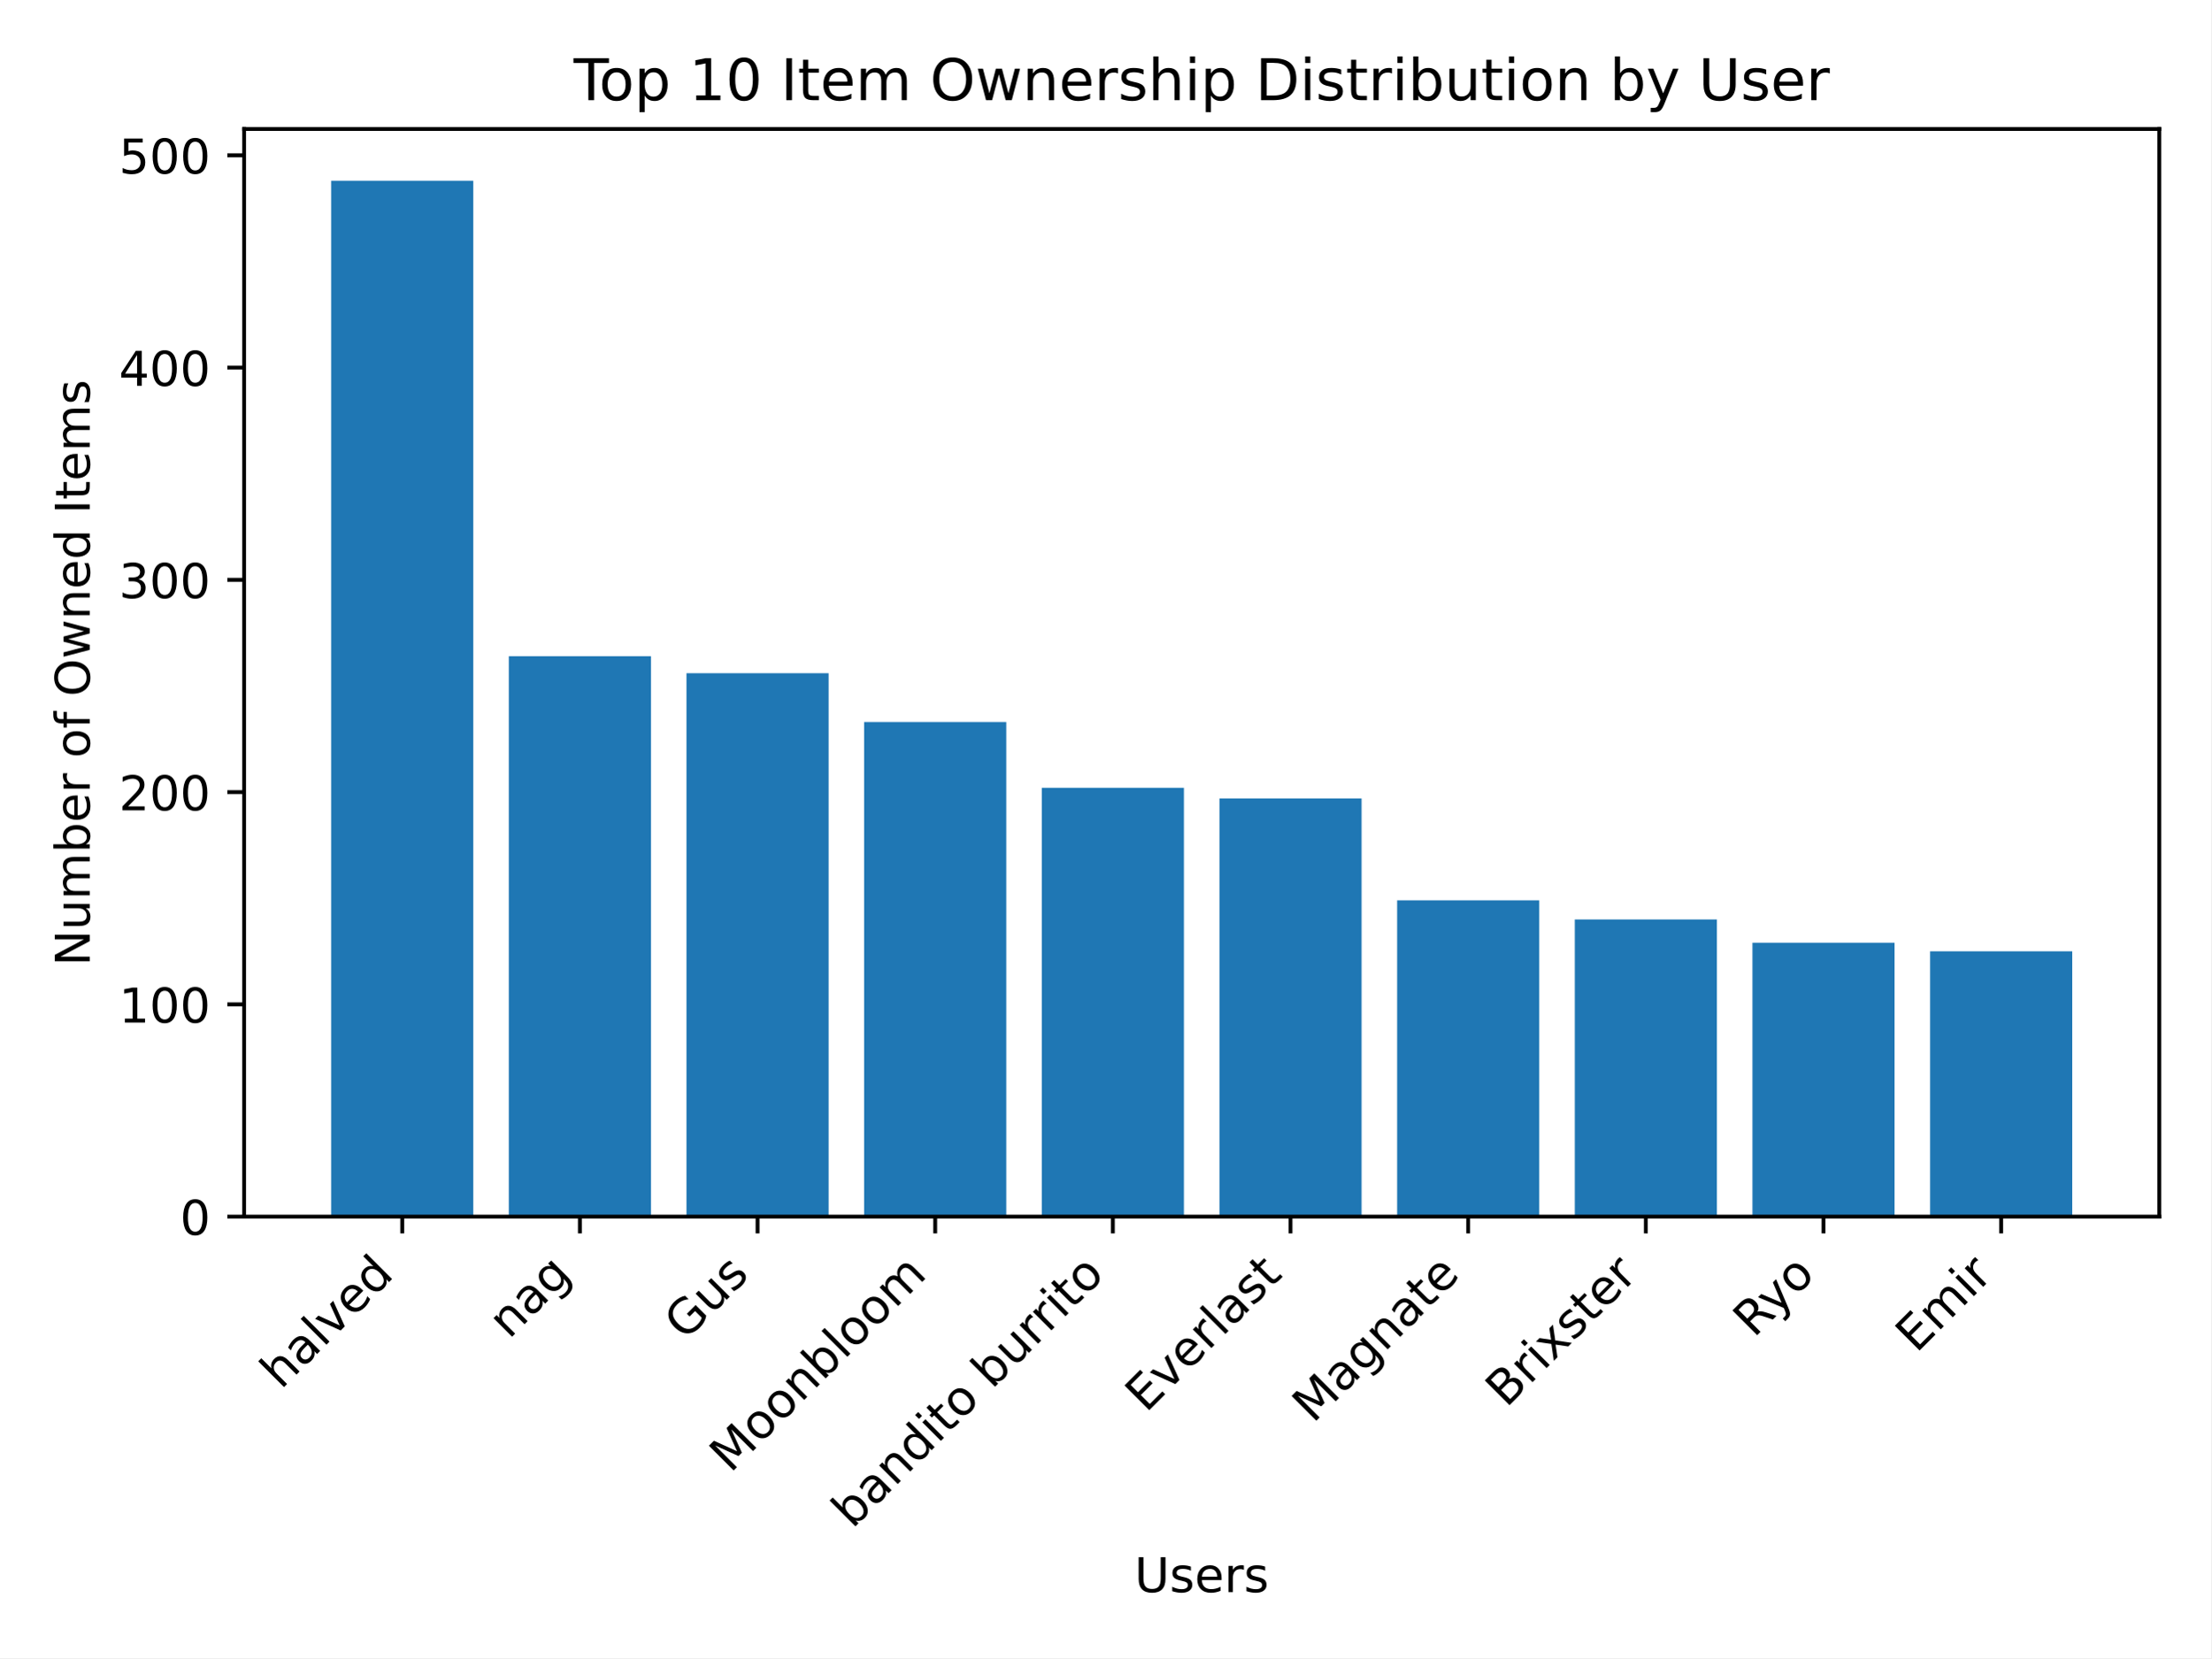
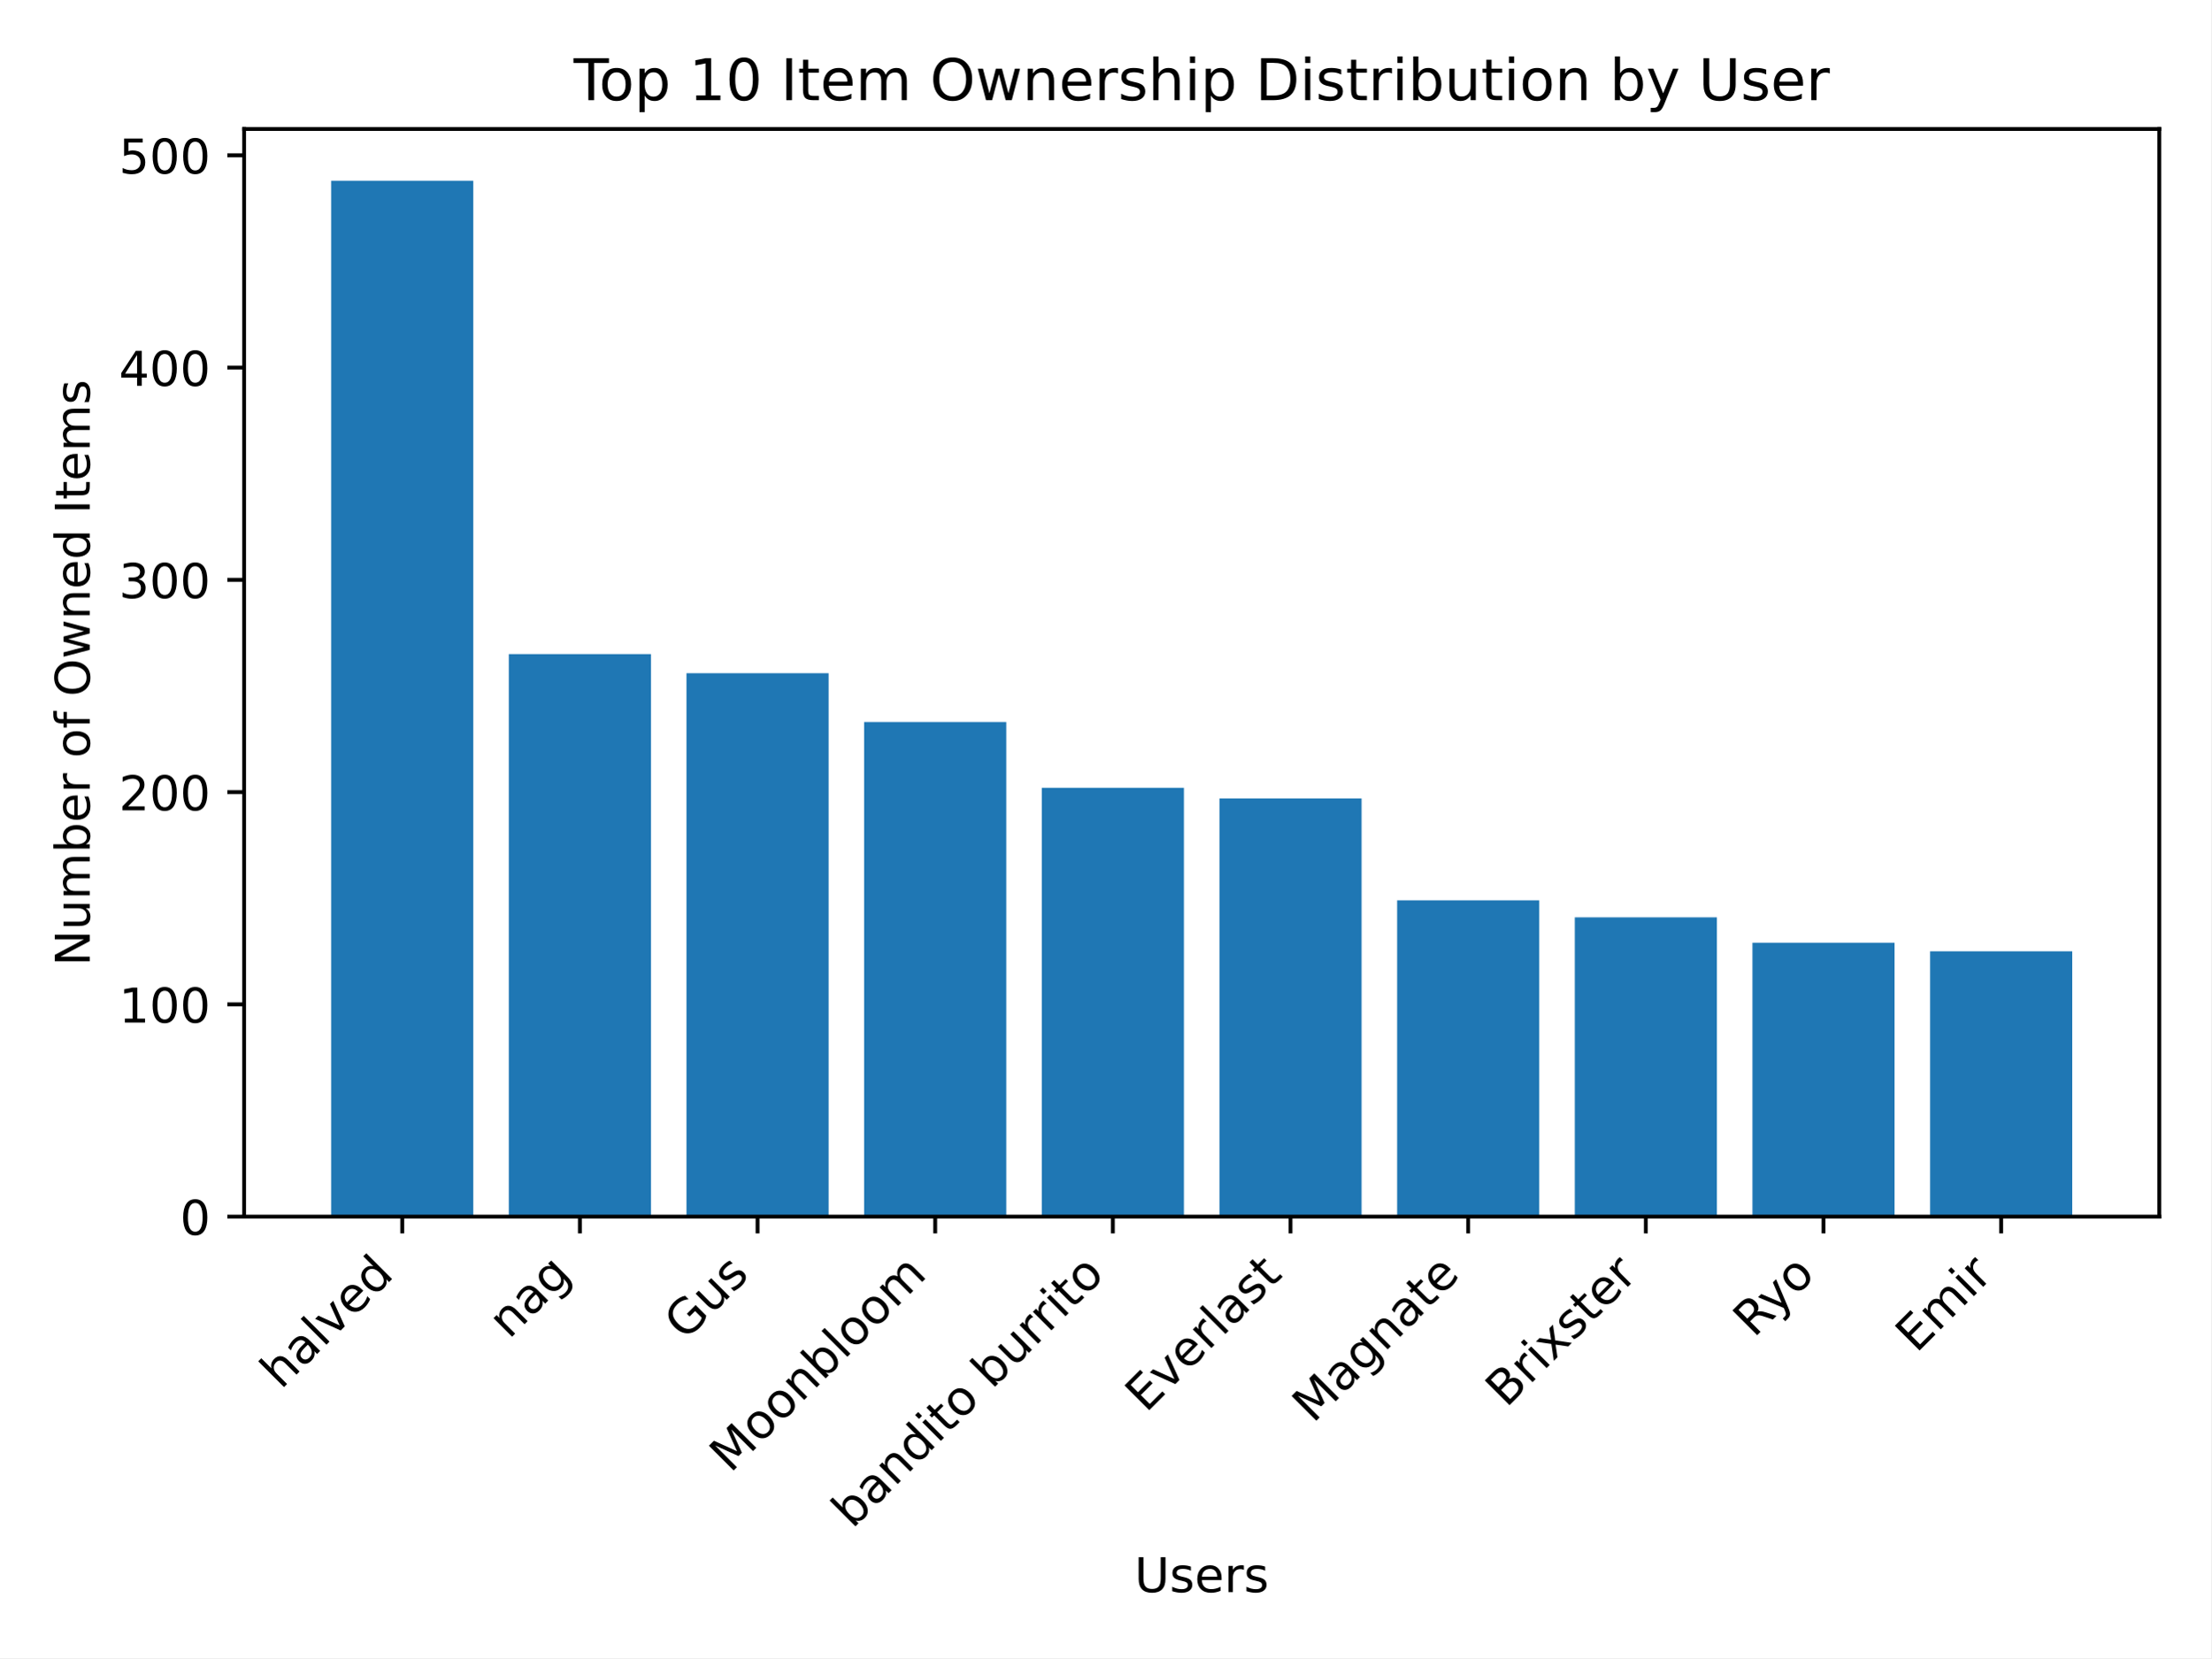
<svg xmlns="http://www.w3.org/2000/svg" xmlns:xlink="http://www.w3.org/1999/xlink" width="460.8pt" height="345.6pt" viewBox="0 0 460.8 345.6" version="1.1">
  <defs>
    <style type="text/css">*{stroke-linejoin: round; stroke-linecap: butt}</style>
  </defs>
  <g id="figure_1">
    <g id="patch_1">
      <path d="M 0 345.6  L 460.8 345.6  L 460.8 0  L 0 0  z " style="fill: #ffffff" />
    </g>
    <g id="axes_1">
      <g id="patch_2">
        <path d="M 50.87 253.581  L 450 253.581  L 450 26.88  L 50.87 26.88  z " style="fill: #ffffff" />
      </g>
      <g id="patch_3">
-         <path d="M 69.012 253.581  L 98.632 253.581  L 98.632 37.675  L 69.012 37.675  z " clip-path="url(#pec0ac8c0c3)" style="fill: #1f77b4" />
+         <path d="M 69.012 253.581  L 98.632 253.581  L 98.632 37.675  L 69.012 37.675  z " clip-path="url(#p3ee3d6a80c)" style="fill: #1f77b4" />
      </g>
      <g id="patch_4">
-         <path d="M 106.037 253.581  L 135.657 253.581  L 135.657 136.779  L 106.037 136.779  z " clip-path="url(#pec0ac8c0c3)" style="fill: #1f77b4" />
+         <path d="M 106.037 253.581  L 135.657 253.581  L 135.657 136.337  L 106.037 136.337  z " clip-path="url(#p3ee3d6a80c)" style="fill: #1f77b4" />
      </g>
      <g id="patch_5">
-         <path d="M 143.062 253.581  L 172.682 253.581  L 172.682 140.319  L 143.062 140.319  z " clip-path="url(#pec0ac8c0c3)" style="fill: #1f77b4" />
+         <path d="M 143.062 253.581  L 172.682 253.581  L 172.682 140.319  L 143.062 140.319  z " clip-path="url(#p3ee3d6a80c)" style="fill: #1f77b4" />
      </g>
      <g id="patch_6">
-         <path d="M 180.087 253.581  L 209.707 253.581  L 209.707 150.495  L 180.087 150.495  z " clip-path="url(#pec0ac8c0c3)" style="fill: #1f77b4" />
+         <path d="M 180.087 253.581  L 209.707 253.581  L 209.707 150.495  L 180.087 150.495  z " clip-path="url(#p3ee3d6a80c)" style="fill: #1f77b4" />
      </g>
      <g id="patch_7">
-         <path d="M 217.112 253.581  L 246.732 253.581  L 246.732 164.21  L 217.112 164.21  z " clip-path="url(#pec0ac8c0c3)" style="fill: #1f77b4" />
+         <path d="M 217.112 253.581  L 246.732 253.581  L 246.732 164.21  L 217.112 164.21  z " clip-path="url(#p3ee3d6a80c)" style="fill: #1f77b4" />
      </g>
      <g id="patch_8">
-         <path d="M 254.138 253.581  L 283.758 253.581  L 283.758 166.422  L 254.138 166.422  z " clip-path="url(#pec0ac8c0c3)" style="fill: #1f77b4" />
+         <path d="M 254.138 253.581  L 283.758 253.581  L 283.758 166.422  L 254.138 166.422  z " clip-path="url(#p3ee3d6a80c)" style="fill: #1f77b4" />
      </g>
      <g id="patch_9">
-         <path d="M 291.163 253.581  L 320.783 253.581  L 320.783 187.659  L 291.163 187.659  z " clip-path="url(#pec0ac8c0c3)" style="fill: #1f77b4" />
+         <path d="M 291.163 253.581  L 320.783 253.581  L 320.783 187.659  L 291.163 187.659  z " clip-path="url(#p3ee3d6a80c)" style="fill: #1f77b4" />
      </g>
      <g id="patch_10">
-         <path d="M 328.188 253.581  L 357.808 253.581  L 357.808 191.641  L 328.188 191.641  z " clip-path="url(#pec0ac8c0c3)" style="fill: #1f77b4" />
+         <path d="M 328.188 253.581  L 357.808 253.581  L 357.808 191.198  L 328.188 191.198  z " clip-path="url(#p3ee3d6a80c)" style="fill: #1f77b4" />
      </g>
      <g id="patch_11">
-         <path d="M 365.213 253.581  L 394.833 253.581  L 394.833 196.507  L 365.213 196.507  z " clip-path="url(#pec0ac8c0c3)" style="fill: #1f77b4" />
+         <path d="M 365.213 253.581  L 394.833 253.581  L 394.833 196.507  L 365.213 196.507  z " clip-path="url(#p3ee3d6a80c)" style="fill: #1f77b4" />
      </g>
      <g id="patch_12">
-         <path d="M 402.238 253.581  L 431.858 253.581  L 431.858 198.277  L 402.238 198.277  z " clip-path="url(#pec0ac8c0c3)" style="fill: #1f77b4" />
+         <path d="M 402.238 253.581  L 431.858 253.581  L 431.858 198.277  L 402.238 198.277  z " clip-path="url(#p3ee3d6a80c)" style="fill: #1f77b4" />
      </g>
      <g id="matplotlib.axis_1">
        <g id="xtick_1">
          <g id="line2d_1">
            <defs>
-               <path id="m20065aa538" d="M 0 0  L 0 3.5  " style="stroke: #000000; stroke-width: 0.8" />
+               <path id="m8d719bc063" d="M 0 0  L 0 3.5  " style="stroke: #000000; stroke-width: 0.8" />
            </defs>
            <g>
-               <use xlink:href="#m20065aa538" x="83.822" y="253.581" style="stroke: #000000; stroke-width: 0.8" />
+               <use xlink:href="#m8d719bc063" x="83.822" y="253.581" style="stroke: #000000; stroke-width: 0.8" />
            </g>
          </g>
          <g id="text_1">
            <g transform="translate(58.54764 289.7576) rotate(-45) scale(0.1 -0.1)">
              <defs>
                <path id="DejaVuSans-68" d="M 3513 2113  L 3513 0  L 2938 0  L 2938 2094  Q 2938 2591 2744 2837  Q 2550 3084 2163 3084  Q 1697 3084 1428 2787  Q 1159 2491 1159 1978  L 1159 0  L 581 0  L 581 4863  L 1159 4863  L 1159 2956  Q 1366 3272 1645 3428  Q 1925 3584 2291 3584  Q 2894 3584 3203 3211  Q 3513 2838 3513 2113  z " transform="scale(0.015625)" />
                <path id="DejaVuSans-61" d="M 2194 1759  Q 1497 1759 1228 1600  Q 959 1441 959 1056  Q 959 750 1161 570  Q 1363 391 1709 391  Q 2188 391 2477 730  Q 2766 1069 2766 1631  L 2766 1759  L 2194 1759  z M 3341 1997  L 3341 0  L 2766 0  L 2766 531  Q 2569 213 2275 61  Q 1981 -91 1556 -91  Q 1019 -91 701 211  Q 384 513 384 1019  Q 384 1609 779 1909  Q 1175 2209 1959 2209  L 2766 2209  L 2766 2266  Q 2766 2663 2505 2880  Q 2244 3097 1772 3097  Q 1472 3097 1187 3025  Q 903 2953 641 2809  L 641 3341  Q 956 3463 1253 3523  Q 1550 3584 1831 3584  Q 2591 3584 2966 3190  Q 3341 2797 3341 1997  z " transform="scale(0.015625)" />
                <path id="DejaVuSans-6c" d="M 603 4863  L 1178 4863  L 1178 0  L 603 0  L 603 4863  z " transform="scale(0.015625)" />
                <path id="DejaVuSans-76" d="M 191 3500  L 800 3500  L 1894 563  L 2988 3500  L 3597 3500  L 2284 0  L 1503 0  L 191 3500  z " transform="scale(0.015625)" />
                <path id="DejaVuSans-65" d="M 3597 1894  L 3597 1613  L 953 1613  Q 991 1019 1311 708  Q 1631 397 2203 397  Q 2534 397 2845 478  Q 3156 559 3463 722  L 3463 178  Q 3153 47 2828 -22  Q 2503 -91 2169 -91  Q 1331 -91 842 396  Q 353 884 353 1716  Q 353 2575 817 3079  Q 1281 3584 2069 3584  Q 2775 3584 3186 3129  Q 3597 2675 3597 1894  z M 3022 2063  Q 3016 2534 2758 2815  Q 2500 3097 2075 3097  Q 1594 3097 1305 2825  Q 1016 2553 972 2059  L 3022 2063  z " transform="scale(0.015625)" />
                <path id="DejaVuSans-64" d="M 2906 2969  L 2906 4863  L 3481 4863  L 3481 0  L 2906 0  L 2906 525  Q 2725 213 2448 61  Q 2172 -91 1784 -91  Q 1150 -91 751 415  Q 353 922 353 1747  Q 353 2572 751 3078  Q 1150 3584 1784 3584  Q 2172 3584 2448 3432  Q 2725 3281 2906 2969  z M 947 1747  Q 947 1113 1208 752  Q 1469 391 1925 391  Q 2381 391 2643 752  Q 2906 1113 2906 1747  Q 2906 2381 2643 2742  Q 2381 3103 1925 3103  Q 1469 3103 1208 2742  Q 947 2381 947 1747  z " transform="scale(0.015625)" />
              </defs>
              <use xlink:href="#DejaVuSans-68" />
              <use xlink:href="#DejaVuSans-61" x="63.379" />
              <use xlink:href="#DejaVuSans-6c" x="124.658" />
              <use xlink:href="#DejaVuSans-76" x="152.441" />
              <use xlink:href="#DejaVuSans-65" x="211.621" />
              <use xlink:href="#DejaVuSans-64" x="273.145" />
            </g>
          </g>
        </g>
        <g id="xtick_2">
          <g id="line2d_2">
            <g>
-               <use xlink:href="#m20065aa538" x="120.847" y="253.581" style="stroke: #000000; stroke-width: 0.8" />
+               <use xlink:href="#m8d719bc063" x="120.847" y="253.581" style="stroke: #000000; stroke-width: 0.8" />
            </g>
          </g>
          <g id="text_2">
            <g transform="translate(106.0732 279.257) rotate(-45) scale(0.1 -0.1)">
              <defs>
                <path id="DejaVuSans-6e" d="M 3513 2113  L 3513 0  L 2938 0  L 2938 2094  Q 2938 2591 2744 2837  Q 2550 3084 2163 3084  Q 1697 3084 1428 2787  Q 1159 2491 1159 1978  L 1159 0  L 581 0  L 581 3500  L 1159 3500  L 1159 2956  Q 1366 3272 1645 3428  Q 1925 3584 2291 3584  Q 2894 3584 3203 3211  Q 3513 2838 3513 2113  z " transform="scale(0.015625)" />
                <path id="DejaVuSans-67" d="M 2906 1791  Q 2906 2416 2648 2759  Q 2391 3103 1925 3103  Q 1463 3103 1205 2759  Q 947 2416 947 1791  Q 947 1169 1205 825  Q 1463 481 1925 481  Q 2391 481 2648 825  Q 2906 1169 2906 1791  z M 3481 434  Q 3481 -459 3084 -895  Q 2688 -1331 1869 -1331  Q 1566 -1331 1297 -1286  Q 1028 -1241 775 -1147  L 775 -588  Q 1028 -725 1275 -790  Q 1522 -856 1778 -856  Q 2344 -856 2625 -561  Q 2906 -266 2906 331  L 2906 616  Q 2728 306 2450 153  Q 2172 0 1784 0  Q 1141 0 747 490  Q 353 981 353 1791  Q 353 2603 747 3093  Q 1141 3584 1784 3584  Q 2172 3584 2450 3431  Q 2728 3278 2906 2969  L 2906 3500  L 3481 3500  L 3481 434  z " transform="scale(0.015625)" />
              </defs>
              <use xlink:href="#DejaVuSans-6e" />
              <use xlink:href="#DejaVuSans-61" x="63.379" />
              <use xlink:href="#DejaVuSans-67" x="124.658" />
            </g>
          </g>
        </g>
        <g id="xtick_3">
          <g id="line2d_3">
            <g>
-               <use xlink:href="#m20065aa538" x="157.872" y="253.581" style="stroke: #000000; stroke-width: 0.8" />
+               <use xlink:href="#m8d719bc063" x="157.872" y="253.581" style="stroke: #000000; stroke-width: 0.8" />
            </g>
          </g>
          <g id="text_3">
            <g transform="translate(142.758 279.5973) rotate(-45) scale(0.1 -0.1)">
              <defs>
                <path id="DejaVuSans-47" d="M 3809 666  L 3809 1919  L 2778 1919  L 2778 2438  L 4434 2438  L 4434 434  Q 4069 175 3628 42  Q 3188 -91 2688 -91  Q 1594 -91 976 548  Q 359 1188 359 2328  Q 359 3472 976 4111  Q 1594 4750 2688 4750  Q 3144 4750 3555 4637  Q 3966 4525 4313 4306  L 4313 3634  Q 3963 3931 3569 4081  Q 3175 4231 2741 4231  Q 1884 4231 1454 3753  Q 1025 3275 1025 2328  Q 1025 1384 1454 906  Q 1884 428 2741 428  Q 3075 428 3337 486  Q 3600 544 3809 666  z " transform="scale(0.015625)" />
                <path id="DejaVuSans-75" d="M 544 1381  L 544 3500  L 1119 3500  L 1119 1403  Q 1119 906 1312 657  Q 1506 409 1894 409  Q 2359 409 2629 706  Q 2900 1003 2900 1516  L 2900 3500  L 3475 3500  L 3475 0  L 2900 0  L 2900 538  Q 2691 219 2414 64  Q 2138 -91 1772 -91  Q 1169 -91 856 284  Q 544 659 544 1381  z M 1991 3584  L 1991 3584  z " transform="scale(0.015625)" />
                <path id="DejaVuSans-73" d="M 2834 3397  L 2834 2853  Q 2591 2978 2328 3040  Q 2066 3103 1784 3103  Q 1356 3103 1142 2972  Q 928 2841 928 2578  Q 928 2378 1081 2264  Q 1234 2150 1697 2047  L 1894 2003  Q 2506 1872 2764 1633  Q 3022 1394 3022 966  Q 3022 478 2636 193  Q 2250 -91 1575 -91  Q 1294 -91 989 -36  Q 684 19 347 128  L 347 722  Q 666 556 975 473  Q 1284 391 1588 391  Q 1994 391 2212 530  Q 2431 669 2431 922  Q 2431 1156 2273 1281  Q 2116 1406 1581 1522  L 1381 1569  Q 847 1681 609 1914  Q 372 2147 372 2553  Q 372 3047 722 3315  Q 1072 3584 1716 3584  Q 2034 3584 2315 3537  Q 2597 3491 2834 3397  z " transform="scale(0.015625)" />
              </defs>
              <use xlink:href="#DejaVuSans-47" />
              <use xlink:href="#DejaVuSans-75" x="77.49" />
              <use xlink:href="#DejaVuSans-73" x="140.869" />
            </g>
          </g>
        </g>
        <g id="xtick_4">
          <g id="line2d_4">
            <g>
-               <use xlink:href="#m20065aa538" x="194.897" y="253.581" style="stroke: #000000; stroke-width: 0.8" />
+               <use xlink:href="#m8d719bc063" x="194.897" y="253.581" style="stroke: #000000; stroke-width: 0.8" />
            </g>
          </g>
          <g id="text_4">
            <g transform="translate(152.197 307.1833) rotate(-45) scale(0.1 -0.1)">
              <defs>
                <path id="DejaVuSans-4d" d="M 628 4666  L 1569 4666  L 2759 1491  L 3956 4666  L 4897 4666  L 4897 0  L 4281 0  L 4281 4097  L 3078 897  L 2444 897  L 1241 4097  L 1241 0  L 628 0  L 628 4666  z " transform="scale(0.015625)" />
                <path id="DejaVuSans-6f" d="M 1959 3097  Q 1497 3097 1228 2736  Q 959 2375 959 1747  Q 959 1119 1226 758  Q 1494 397 1959 397  Q 2419 397 2687 759  Q 2956 1122 2956 1747  Q 2956 2369 2687 2733  Q 2419 3097 1959 3097  z M 1959 3584  Q 2709 3584 3137 3096  Q 3566 2609 3566 1747  Q 3566 888 3137 398  Q 2709 -91 1959 -91  Q 1206 -91 779 398  Q 353 888 353 1747  Q 353 2609 779 3096  Q 1206 3584 1959 3584  z " transform="scale(0.015625)" />
                <path id="DejaVuSans-62" d="M 3116 1747  Q 3116 2381 2855 2742  Q 2594 3103 2138 3103  Q 1681 3103 1420 2742  Q 1159 2381 1159 1747  Q 1159 1113 1420 752  Q 1681 391 2138 391  Q 2594 391 2855 752  Q 3116 1113 3116 1747  z M 1159 2969  Q 1341 3281 1617 3432  Q 1894 3584 2278 3584  Q 2916 3584 3314 3078  Q 3713 2572 3713 1747  Q 3713 922 3314 415  Q 2916 -91 2278 -91  Q 1894 -91 1617 61  Q 1341 213 1159 525  L 1159 0  L 581 0  L 581 4863  L 1159 4863  L 1159 2969  z " transform="scale(0.015625)" />
                <path id="DejaVuSans-6d" d="M 3328 2828  Q 3544 3216 3844 3400  Q 4144 3584 4550 3584  Q 5097 3584 5394 3201  Q 5691 2819 5691 2113  L 5691 0  L 5113 0  L 5113 2094  Q 5113 2597 4934 2840  Q 4756 3084 4391 3084  Q 3944 3084 3684 2787  Q 3425 2491 3425 1978  L 3425 0  L 2847 0  L 2847 2094  Q 2847 2600 2669 2842  Q 2491 3084 2119 3084  Q 1678 3084 1418 2786  Q 1159 2488 1159 1978  L 1159 0  L 581 0  L 581 3500  L 1159 3500  L 1159 2956  Q 1356 3278 1631 3431  Q 1906 3584 2284 3584  Q 2666 3584 2933 3390  Q 3200 3197 3328 2828  z " transform="scale(0.015625)" />
              </defs>
              <use xlink:href="#DejaVuSans-4d" />
              <use xlink:href="#DejaVuSans-6f" x="86.279" />
              <use xlink:href="#DejaVuSans-6f" x="147.461" />
              <use xlink:href="#DejaVuSans-6e" x="208.643" />
              <use xlink:href="#DejaVuSans-62" x="272.021" />
              <use xlink:href="#DejaVuSans-6c" x="335.498" />
              <use xlink:href="#DejaVuSans-6f" x="363.281" />
              <use xlink:href="#DejaVuSans-6f" x="424.463" />
              <use xlink:href="#DejaVuSans-6d" x="485.645" />
            </g>
          </g>
        </g>
        <g id="xtick_5">
          <g id="line2d_5">
            <g>
-               <use xlink:href="#m20065aa538" x="231.922" y="253.581" style="stroke: #000000; stroke-width: 0.8" />
+               <use xlink:href="#m8d719bc063" x="231.922" y="253.581" style="stroke: #000000; stroke-width: 0.8" />
            </g>
          </g>
          <g id="text_5">
            <g transform="translate(177.6255 318.7799) rotate(-45) scale(0.1 -0.1)">
              <defs>
                <path id="DejaVuSans-69" d="M 603 3500  L 1178 3500  L 1178 0  L 603 0  L 603 3500  z M 603 4863  L 1178 4863  L 1178 4134  L 603 4134  L 603 4863  z " transform="scale(0.015625)" />
                <path id="DejaVuSans-74" d="M 1172 4494  L 1172 3500  L 2356 3500  L 2356 3053  L 1172 3053  L 1172 1153  Q 1172 725 1289 603  Q 1406 481 1766 481  L 2356 481  L 2356 0  L 1766 0  Q 1100 0 847 248  Q 594 497 594 1153  L 594 3053  L 172 3053  L 172 3500  L 594 3500  L 594 4494  L 1172 4494  z " transform="scale(0.015625)" />
                <path id="DejaVuSans-20" transform="scale(0.015625)" />
                <path id="DejaVuSans-72" d="M 2631 2963  Q 2534 3019 2420 3045  Q 2306 3072 2169 3072  Q 1681 3072 1420 2755  Q 1159 2438 1159 1844  L 1159 0  L 581 0  L 581 3500  L 1159 3500  L 1159 2956  Q 1341 3275 1631 3429  Q 1922 3584 2338 3584  Q 2397 3584 2469 3576  Q 2541 3569 2628 3553  L 2631 2963  z " transform="scale(0.015625)" />
              </defs>
              <use xlink:href="#DejaVuSans-62" />
              <use xlink:href="#DejaVuSans-61" x="63.477" />
              <use xlink:href="#DejaVuSans-6e" x="124.756" />
              <use xlink:href="#DejaVuSans-64" x="188.135" />
              <use xlink:href="#DejaVuSans-69" x="251.611" />
              <use xlink:href="#DejaVuSans-74" x="279.395" />
              <use xlink:href="#DejaVuSans-6f" x="318.604" />
              <use xlink:href="#DejaVuSans-20" x="379.785" />
              <use xlink:href="#DejaVuSans-62" x="411.572" />
              <use xlink:href="#DejaVuSans-75" x="475.049" />
              <use xlink:href="#DejaVuSans-72" x="538.428" />
              <use xlink:href="#DejaVuSans-72" x="577.791" />
              <use xlink:href="#DejaVuSans-69" x="618.904" />
              <use xlink:href="#DejaVuSans-74" x="646.688" />
              <use xlink:href="#DejaVuSans-6f" x="685.896" />
            </g>
          </g>
        </g>
        <g id="xtick_6">
          <g id="line2d_6">
            <g>
-               <use xlink:href="#m20065aa538" x="268.948" y="253.581" style="stroke: #000000; stroke-width: 0.8" />
+               <use xlink:href="#m8d719bc063" x="268.948" y="253.581" style="stroke: #000000; stroke-width: 0.8" />
            </g>
          </g>
          <g id="text_6">
            <g transform="translate(238.8126 294.6178) rotate(-45) scale(0.1 -0.1)">
              <defs>
                <path id="DejaVuSans-45" d="M 628 4666  L 3578 4666  L 3578 4134  L 1259 4134  L 1259 2753  L 3481 2753  L 3481 2222  L 1259 2222  L 1259 531  L 3634 531  L 3634 0  L 628 0  L 628 4666  z " transform="scale(0.015625)" />
              </defs>
              <use xlink:href="#DejaVuSans-45" />
              <use xlink:href="#DejaVuSans-76" x="63.184" />
              <use xlink:href="#DejaVuSans-65" x="122.363" />
              <use xlink:href="#DejaVuSans-72" x="183.887" />
              <use xlink:href="#DejaVuSans-6c" x="225" />
              <use xlink:href="#DejaVuSans-61" x="252.783" />
              <use xlink:href="#DejaVuSans-73" x="314.062" />
              <use xlink:href="#DejaVuSans-74" x="366.162" />
            </g>
          </g>
        </g>
        <g id="xtick_7">
          <g id="line2d_7">
            <g>
-               <use xlink:href="#m20065aa538" x="305.973" y="253.581" style="stroke: #000000; stroke-width: 0.8" />
+               <use xlink:href="#m8d719bc063" x="305.973" y="253.581" style="stroke: #000000; stroke-width: 0.8" />
            </g>
          </g>
          <g id="text_7">
            <g transform="translate(273.6412 296.8143) rotate(-45) scale(0.1 -0.1)">
              <use xlink:href="#DejaVuSans-4d" />
              <use xlink:href="#DejaVuSans-61" x="86.279" />
              <use xlink:href="#DejaVuSans-67" x="147.559" />
              <use xlink:href="#DejaVuSans-6e" x="211.035" />
              <use xlink:href="#DejaVuSans-61" x="274.414" />
              <use xlink:href="#DejaVuSans-74" x="335.693" />
              <use xlink:href="#DejaVuSans-65" x="374.902" />
            </g>
          </g>
        </g>
        <g id="xtick_8">
          <g id="line2d_8">
            <g>
-               <use xlink:href="#m20065aa538" x="342.998" y="253.581" style="stroke: #000000; stroke-width: 0.8" />
+               <use xlink:href="#m8d719bc063" x="342.998" y="253.581" style="stroke: #000000; stroke-width: 0.8" />
            </g>
          </g>
          <g id="text_8">
            <g transform="translate(313.9057 293.5748) rotate(-45) scale(0.1 -0.1)">
              <defs>
                <path id="DejaVuSans-42" d="M 1259 2228  L 1259 519  L 2272 519  Q 2781 519 3026 730  Q 3272 941 3272 1375  Q 3272 1813 3026 2020  Q 2781 2228 2272 2228  L 1259 2228  z M 1259 4147  L 1259 2741  L 2194 2741  Q 2656 2741 2882 2914  Q 3109 3088 3109 3444  Q 3109 3797 2882 3972  Q 2656 4147 2194 4147  L 1259 4147  z M 628 4666  L 2241 4666  Q 2963 4666 3353 4366  Q 3744 4066 3744 3513  Q 3744 3084 3544 2831  Q 3344 2578 2956 2516  Q 3422 2416 3680 2098  Q 3938 1781 3938 1306  Q 3938 681 3513 340  Q 3088 0 2303 0  L 628 0  L 628 4666  z " transform="scale(0.015625)" />
                <path id="DejaVuSans-78" d="M 3513 3500  L 2247 1797  L 3578 0  L 2900 0  L 1881 1375  L 863 0  L 184 0  L 1544 1831  L 300 3500  L 978 3500  L 1906 2253  L 2834 3500  L 3513 3500  z " transform="scale(0.015625)" />
              </defs>
              <use xlink:href="#DejaVuSans-42" />
              <use xlink:href="#DejaVuSans-72" x="68.604" />
              <use xlink:href="#DejaVuSans-69" x="109.717" />
              <use xlink:href="#DejaVuSans-78" x="137.5" />
              <use xlink:href="#DejaVuSans-73" x="196.68" />
              <use xlink:href="#DejaVuSans-74" x="248.779" />
              <use xlink:href="#DejaVuSans-65" x="287.988" />
              <use xlink:href="#DejaVuSans-72" x="349.512" />
            </g>
          </g>
        </g>
        <g id="xtick_9">
          <g id="line2d_9">
            <g>
-               <use xlink:href="#m20065aa538" x="380.023" y="253.581" style="stroke: #000000; stroke-width: 0.8" />
+               <use xlink:href="#m8d719bc063" x="380.023" y="253.581" style="stroke: #000000; stroke-width: 0.8" />
            </g>
          </g>
          <g id="text_9">
            <g transform="translate(365.5159 278.9897) rotate(-45) scale(0.1 -0.1)">
              <defs>
                <path id="DejaVuSans-52" d="M 2841 2188  Q 3044 2119 3236 1894  Q 3428 1669 3622 1275  L 4263 0  L 3584 0  L 2988 1197  Q 2756 1666 2539 1819  Q 2322 1972 1947 1972  L 1259 1972  L 1259 0  L 628 0  L 628 4666  L 2053 4666  Q 2853 4666 3247 4331  Q 3641 3997 3641 3322  Q 3641 2881 3436 2590  Q 3231 2300 2841 2188  z M 1259 4147  L 1259 2491  L 2053 2491  Q 2509 2491 2742 2702  Q 2975 2913 2975 3322  Q 2975 3731 2742 3939  Q 2509 4147 2053 4147  L 1259 4147  z " transform="scale(0.015625)" />
                <path id="DejaVuSans-79" d="M 2059 -325  Q 1816 -950 1584 -1140  Q 1353 -1331 966 -1331  L 506 -1331  L 506 -850  L 844 -850  Q 1081 -850 1212 -737  Q 1344 -625 1503 -206  L 1606 56  L 191 3500  L 800 3500  L 1894 763  L 2988 3500  L 3597 3500  L 2059 -325  z " transform="scale(0.015625)" />
              </defs>
              <use xlink:href="#DejaVuSans-52" />
              <use xlink:href="#DejaVuSans-79" x="63.982" />
              <use xlink:href="#DejaVuSans-6f" x="123.162" />
            </g>
          </g>
        </g>
        <g id="xtick_10">
          <g id="line2d_10">
            <g>
-               <use xlink:href="#m20065aa538" x="417.048" y="253.581" style="stroke: #000000; stroke-width: 0.8" />
+               <use xlink:href="#m8d719bc063" x="417.048" y="253.581" style="stroke: #000000; stroke-width: 0.8" />
            </g>
          </g>
          <g id="text_10">
            <g transform="translate(399.3502 282.1805) rotate(-45) scale(0.1 -0.1)">
              <use xlink:href="#DejaVuSans-45" />
              <use xlink:href="#DejaVuSans-6d" x="63.184" />
              <use xlink:href="#DejaVuSans-69" x="160.596" />
              <use xlink:href="#DejaVuSans-72" x="188.379" />
            </g>
          </g>
        </g>
        <g id="text_11">
          <g transform="translate(236.4342 331.8489) scale(0.1 -0.1)">
            <defs>
              <path id="DejaVuSans-55" d="M 556 4666  L 1191 4666  L 1191 1831  Q 1191 1081 1462 751  Q 1734 422 2344 422  Q 2950 422 3222 751  Q 3494 1081 3494 1831  L 3494 4666  L 4128 4666  L 4128 1753  Q 4128 841 3676 375  Q 3225 -91 2344 -91  Q 1459 -91 1007 375  Q 556 841 556 1753  L 556 4666  z " transform="scale(0.015625)" />
            </defs>
            <use xlink:href="#DejaVuSans-55" />
            <use xlink:href="#DejaVuSans-73" x="73.193" />
            <use xlink:href="#DejaVuSans-65" x="125.293" />
            <use xlink:href="#DejaVuSans-72" x="186.816" />
            <use xlink:href="#DejaVuSans-73" x="227.93" />
          </g>
        </g>
      </g>
      <g id="matplotlib.axis_2">
        <g id="ytick_1">
          <g id="line2d_11">
            <defs>
-               <path id="me6c7644589" d="M 0 0  L -3.5 0  " style="stroke: #000000; stroke-width: 0.8" />
+               <path id="mbaa3c89c7d" d="M 0 0  L -3.5 0  " style="stroke: #000000; stroke-width: 0.8" />
            </defs>
            <g>
-               <use xlink:href="#me6c7644589" x="50.87" y="253.581" style="stroke: #000000; stroke-width: 0.8" />
+               <use xlink:href="#mbaa3c89c7d" x="50.87" y="253.581" style="stroke: #000000; stroke-width: 0.8" />
            </g>
          </g>
          <g id="text_12">
            <g transform="translate(37.5075 257.3798) scale(0.1 -0.1)">
              <defs>
                <path id="DejaVuSans-30" d="M 2034 4250  Q 1547 4250 1301 3770  Q 1056 3291 1056 2328  Q 1056 1369 1301 889  Q 1547 409 2034 409  Q 2525 409 2770 889  Q 3016 1369 3016 2328  Q 3016 3291 2770 3770  Q 2525 4250 2034 4250  z M 2034 4750  Q 2819 4750 3233 4129  Q 3647 3509 3647 2328  Q 3647 1150 3233 529  Q 2819 -91 2034 -91  Q 1250 -91 836 529  Q 422 1150 422 2328  Q 422 3509 836 4129  Q 1250 4750 2034 4750  z " transform="scale(0.015625)" />
              </defs>
              <use xlink:href="#DejaVuSans-30" />
            </g>
          </g>
        </g>
        <g id="ytick_2">
          <g id="line2d_12">
            <g>
-               <use xlink:href="#me6c7644589" x="50.87" y="209.338" style="stroke: #000000; stroke-width: 0.8" />
+               <use xlink:href="#mbaa3c89c7d" x="50.87" y="209.338" style="stroke: #000000; stroke-width: 0.8" />
            </g>
          </g>
          <g id="text_13">
            <g transform="translate(24.7825 213.1369) scale(0.1 -0.1)">
              <defs>
                <path id="DejaVuSans-31" d="M 794 531  L 1825 531  L 1825 4091  L 703 3866  L 703 4441  L 1819 4666  L 2450 4666  L 2450 531  L 3481 531  L 3481 0  L 794 0  L 794 531  z " transform="scale(0.015625)" />
              </defs>
              <use xlink:href="#DejaVuSans-31" />
              <use xlink:href="#DejaVuSans-30" x="63.623" />
              <use xlink:href="#DejaVuSans-30" x="127.246" />
            </g>
          </g>
        </g>
        <g id="ytick_3">
          <g id="line2d_13">
            <g>
-               <use xlink:href="#me6c7644589" x="50.87" y="165.095" style="stroke: #000000; stroke-width: 0.8" />
+               <use xlink:href="#mbaa3c89c7d" x="50.87" y="165.095" style="stroke: #000000; stroke-width: 0.8" />
            </g>
          </g>
          <g id="text_14">
            <g transform="translate(24.7825 168.894) scale(0.1 -0.1)">
              <defs>
                <path id="DejaVuSans-32" d="M 1228 531  L 3431 531  L 3431 0  L 469 0  L 469 531  Q 828 903 1448 1529  Q 2069 2156 2228 2338  Q 2531 2678 2651 2914  Q 2772 3150 2772 3378  Q 2772 3750 2511 3984  Q 2250 4219 1831 4219  Q 1534 4219 1204 4116  Q 875 4013 500 3803  L 500 4441  Q 881 4594 1212 4672  Q 1544 4750 1819 4750  Q 2544 4750 2975 4387  Q 3406 4025 3406 3419  Q 3406 3131 3298 2873  Q 3191 2616 2906 2266  Q 2828 2175 2409 1742  Q 1991 1309 1228 531  z " transform="scale(0.015625)" />
              </defs>
              <use xlink:href="#DejaVuSans-32" />
              <use xlink:href="#DejaVuSans-30" x="63.623" />
              <use xlink:href="#DejaVuSans-30" x="127.246" />
            </g>
          </g>
        </g>
        <g id="ytick_4">
          <g id="line2d_14">
            <g>
-               <use xlink:href="#me6c7644589" x="50.87" y="120.852" style="stroke: #000000; stroke-width: 0.8" />
+               <use xlink:href="#mbaa3c89c7d" x="50.87" y="120.852" style="stroke: #000000; stroke-width: 0.8" />
            </g>
          </g>
          <g id="text_15">
            <g transform="translate(24.7825 124.6511) scale(0.1 -0.1)">
              <defs>
                <path id="DejaVuSans-33" d="M 2597 2516  Q 3050 2419 3304 2112  Q 3559 1806 3559 1356  Q 3559 666 3084 287  Q 2609 -91 1734 -91  Q 1441 -91 1130 -33  Q 819 25 488 141  L 488 750  Q 750 597 1062 519  Q 1375 441 1716 441  Q 2309 441 2620 675  Q 2931 909 2931 1356  Q 2931 1769 2642 2001  Q 2353 2234 1838 2234  L 1294 2234  L 1294 2753  L 1863 2753  Q 2328 2753 2575 2939  Q 2822 3125 2822 3475  Q 2822 3834 2567 4026  Q 2313 4219 1838 4219  Q 1578 4219 1281 4162  Q 984 4106 628 3988  L 628 4550  Q 988 4650 1302 4700  Q 1616 4750 1894 4750  Q 2613 4750 3031 4423  Q 3450 4097 3450 3541  Q 3450 3153 3228 2886  Q 3006 2619 2597 2516  z " transform="scale(0.015625)" />
              </defs>
              <use xlink:href="#DejaVuSans-33" />
              <use xlink:href="#DejaVuSans-30" x="63.623" />
              <use xlink:href="#DejaVuSans-30" x="127.246" />
            </g>
          </g>
        </g>
        <g id="ytick_5">
          <g id="line2d_15">
            <g>
-               <use xlink:href="#me6c7644589" x="50.87" y="76.609" style="stroke: #000000; stroke-width: 0.8" />
+               <use xlink:href="#mbaa3c89c7d" x="50.87" y="76.609" style="stroke: #000000; stroke-width: 0.8" />
            </g>
          </g>
          <g id="text_16">
            <g transform="translate(24.7825 80.40823) scale(0.1 -0.1)">
              <defs>
                <path id="DejaVuSans-34" d="M 2419 4116  L 825 1625  L 2419 1625  L 2419 4116  z M 2253 4666  L 3047 4666  L 3047 1625  L 3713 1625  L 3713 1100  L 3047 1100  L 3047 0  L 2419 0  L 2419 1100  L 313 1100  L 313 1709  L 2253 4666  z " transform="scale(0.015625)" />
              </defs>
              <use xlink:href="#DejaVuSans-34" />
              <use xlink:href="#DejaVuSans-30" x="63.623" />
              <use xlink:href="#DejaVuSans-30" x="127.246" />
            </g>
          </g>
        </g>
        <g id="ytick_6">
          <g id="line2d_16">
            <g>
-               <use xlink:href="#me6c7644589" x="50.87" y="32.366" style="stroke: #000000; stroke-width: 0.8" />
+               <use xlink:href="#mbaa3c89c7d" x="50.87" y="32.366" style="stroke: #000000; stroke-width: 0.8" />
            </g>
          </g>
          <g id="text_17">
            <g transform="translate(24.7825 36.16534) scale(0.1 -0.1)">
              <defs>
                <path id="DejaVuSans-35" d="M 691 4666  L 3169 4666  L 3169 4134  L 1269 4134  L 1269 2991  Q 1406 3038 1543 3061  Q 1681 3084 1819 3084  Q 2600 3084 3056 2656  Q 3513 2228 3513 1497  Q 3513 744 3044 326  Q 2575 -91 1722 -91  Q 1428 -91 1123 -41  Q 819 9 494 109  L 494 744  Q 775 591 1075 516  Q 1375 441 1709 441  Q 2250 441 2565 725  Q 2881 1009 2881 1497  Q 2881 1984 2565 2268  Q 2250 2553 1709 2553  Q 1456 2553 1204 2497  Q 953 2441 691 2322  L 691 4666  z " transform="scale(0.015625)" />
              </defs>
              <use xlink:href="#DejaVuSans-35" />
              <use xlink:href="#DejaVuSans-30" x="63.623" />
              <use xlink:href="#DejaVuSans-30" x="127.246" />
            </g>
          </g>
        </g>
        <g id="text_18">
          <g transform="translate(18.70281 201.3342) rotate(-90) scale(0.1 -0.1)">
            <defs>
              <path id="DejaVuSans-4e" d="M 628 4666  L 1478 4666  L 3547 763  L 3547 4666  L 4159 4666  L 4159 0  L 3309 0  L 1241 3903  L 1241 0  L 628 0  L 628 4666  z " transform="scale(0.015625)" />
              <path id="DejaVuSans-66" d="M 2375 4863  L 2375 4384  L 1825 4384  Q 1516 4384 1395 4259  Q 1275 4134 1275 3809  L 1275 3500  L 2222 3500  L 2222 3053  L 1275 3053  L 1275 0  L 697 0  L 697 3053  L 147 3053  L 147 3500  L 697 3500  L 697 3744  Q 697 4328 969 4595  Q 1241 4863 1831 4863  L 2375 4863  z " transform="scale(0.015625)" />
              <path id="DejaVuSans-4f" d="M 2522 4238  Q 1834 4238 1429 3725  Q 1025 3213 1025 2328  Q 1025 1447 1429 934  Q 1834 422 2522 422  Q 3209 422 3611 934  Q 4013 1447 4013 2328  Q 4013 3213 3611 3725  Q 3209 4238 2522 4238  z M 2522 4750  Q 3503 4750 4090 4092  Q 4678 3434 4678 2328  Q 4678 1225 4090 567  Q 3503 -91 2522 -91  Q 1538 -91 948 565  Q 359 1222 359 2328  Q 359 3434 948 4092  Q 1538 4750 2522 4750  z " transform="scale(0.015625)" />
              <path id="DejaVuSans-77" d="M 269 3500  L 844 3500  L 1563 769  L 2278 3500  L 2956 3500  L 3675 769  L 4391 3500  L 4966 3500  L 4050 0  L 3372 0  L 2619 2869  L 1863 0  L 1184 0  L 269 3500  z " transform="scale(0.015625)" />
              <path id="DejaVuSans-49" d="M 628 4666  L 1259 4666  L 1259 0  L 628 0  L 628 4666  z " transform="scale(0.015625)" />
            </defs>
            <use xlink:href="#DejaVuSans-4e" />
            <use xlink:href="#DejaVuSans-75" x="74.805" />
            <use xlink:href="#DejaVuSans-6d" x="138.184" />
            <use xlink:href="#DejaVuSans-62" x="235.596" />
            <use xlink:href="#DejaVuSans-65" x="299.072" />
            <use xlink:href="#DejaVuSans-72" x="360.596" />
            <use xlink:href="#DejaVuSans-20" x="401.709" />
            <use xlink:href="#DejaVuSans-6f" x="433.496" />
            <use xlink:href="#DejaVuSans-66" x="494.678" />
            <use xlink:href="#DejaVuSans-20" x="529.883" />
            <use xlink:href="#DejaVuSans-4f" x="561.67" />
            <use xlink:href="#DejaVuSans-77" x="640.381" />
            <use xlink:href="#DejaVuSans-6e" x="722.168" />
            <use xlink:href="#DejaVuSans-65" x="785.547" />
            <use xlink:href="#DejaVuSans-64" x="847.07" />
            <use xlink:href="#DejaVuSans-20" x="910.547" />
            <use xlink:href="#DejaVuSans-49" x="942.334" />
            <use xlink:href="#DejaVuSans-74" x="971.826" />
            <use xlink:href="#DejaVuSans-65" x="1011.035" />
            <use xlink:href="#DejaVuSans-6d" x="1072.559" />
            <use xlink:href="#DejaVuSans-73" x="1169.971" />
          </g>
        </g>
      </g>
      <g id="patch_13">
        <path d="M 50.87 253.581  L 50.87 26.88  " style="fill: none; stroke: #000000; stroke-width: 0.8; stroke-linejoin: miter; stroke-linecap: square" />
      </g>
      <g id="patch_14">
        <path d="M 450 253.581  L 450 26.88  " style="fill: none; stroke: #000000; stroke-width: 0.8; stroke-linejoin: miter; stroke-linecap: square" />
      </g>
      <g id="patch_15">
        <path d="M 50.87 253.581  L 450 253.581  " style="fill: none; stroke: #000000; stroke-width: 0.8; stroke-linejoin: miter; stroke-linecap: square" />
      </g>
      <g id="patch_16">
        <path d="M 50.87 26.88  L 450 26.88  " style="fill: none; stroke: #000000; stroke-width: 0.8; stroke-linejoin: miter; stroke-linecap: square" />
      </g>
      <g id="text_19">
        <g transform="translate(119.5422 20.88) scale(0.12 -0.12)">
          <defs>
            <path id="DejaVuSans-54" d="M -19 4666  L 3928 4666  L 3928 4134  L 2272 4134  L 2272 0  L 1638 0  L 1638 4134  L -19 4134  L -19 4666  z " transform="scale(0.015625)" />
            <path id="DejaVuSans-70" d="M 1159 525  L 1159 -1331  L 581 -1331  L 581 3500  L 1159 3500  L 1159 2969  Q 1341 3281 1617 3432  Q 1894 3584 2278 3584  Q 2916 3584 3314 3078  Q 3713 2572 3713 1747  Q 3713 922 3314 415  Q 2916 -91 2278 -91  Q 1894 -91 1617 61  Q 1341 213 1159 525  z M 3116 1747  Q 3116 2381 2855 2742  Q 2594 3103 2138 3103  Q 1681 3103 1420 2742  Q 1159 2381 1159 1747  Q 1159 1113 1420 752  Q 1681 391 2138 391  Q 2594 391 2855 752  Q 3116 1113 3116 1747  z " transform="scale(0.015625)" />
            <path id="DejaVuSans-44" d="M 1259 4147  L 1259 519  L 2022 519  Q 2988 519 3436 956  Q 3884 1394 3884 2338  Q 3884 3275 3436 3711  Q 2988 4147 2022 4147  L 1259 4147  z M 628 4666  L 1925 4666  Q 3281 4666 3915 4102  Q 4550 3538 4550 2338  Q 4550 1131 3912 565  Q 3275 0 1925 0  L 628 0  L 628 4666  z " transform="scale(0.015625)" />
          </defs>
          <use xlink:href="#DejaVuSans-54" />
          <use xlink:href="#DejaVuSans-6f" x="44.084" />
          <use xlink:href="#DejaVuSans-70" x="105.266" />
          <use xlink:href="#DejaVuSans-20" x="168.742" />
          <use xlink:href="#DejaVuSans-31" x="200.529" />
          <use xlink:href="#DejaVuSans-30" x="264.152" />
          <use xlink:href="#DejaVuSans-20" x="327.775" />
          <use xlink:href="#DejaVuSans-49" x="359.562" />
          <use xlink:href="#DejaVuSans-74" x="389.055" />
          <use xlink:href="#DejaVuSans-65" x="428.264" />
          <use xlink:href="#DejaVuSans-6d" x="489.787" />
          <use xlink:href="#DejaVuSans-20" x="587.199" />
          <use xlink:href="#DejaVuSans-4f" x="618.986" />
          <use xlink:href="#DejaVuSans-77" x="697.697" />
          <use xlink:href="#DejaVuSans-6e" x="779.484" />
          <use xlink:href="#DejaVuSans-65" x="842.863" />
          <use xlink:href="#DejaVuSans-72" x="904.387" />
          <use xlink:href="#DejaVuSans-73" x="945.5" />
          <use xlink:href="#DejaVuSans-68" x="997.6" />
          <use xlink:href="#DejaVuSans-69" x="1060.979" />
          <use xlink:href="#DejaVuSans-70" x="1088.762" />
          <use xlink:href="#DejaVuSans-20" x="1152.238" />
          <use xlink:href="#DejaVuSans-44" x="1184.025" />
          <use xlink:href="#DejaVuSans-69" x="1261.027" />
          <use xlink:href="#DejaVuSans-73" x="1288.811" />
          <use xlink:href="#DejaVuSans-74" x="1340.91" />
          <use xlink:href="#DejaVuSans-72" x="1380.119" />
          <use xlink:href="#DejaVuSans-69" x="1421.232" />
          <use xlink:href="#DejaVuSans-62" x="1449.016" />
          <use xlink:href="#DejaVuSans-75" x="1512.492" />
          <use xlink:href="#DejaVuSans-74" x="1575.871" />
          <use xlink:href="#DejaVuSans-69" x="1615.08" />
          <use xlink:href="#DejaVuSans-6f" x="1642.863" />
          <use xlink:href="#DejaVuSans-6e" x="1704.045" />
          <use xlink:href="#DejaVuSans-20" x="1767.424" />
          <use xlink:href="#DejaVuSans-62" x="1799.211" />
          <use xlink:href="#DejaVuSans-79" x="1862.688" />
          <use xlink:href="#DejaVuSans-20" x="1921.867" />
          <use xlink:href="#DejaVuSans-55" x="1953.654" />
          <use xlink:href="#DejaVuSans-73" x="2026.848" />
          <use xlink:href="#DejaVuSans-65" x="2078.947" />
          <use xlink:href="#DejaVuSans-72" x="2140.471" />
        </g>
      </g>
    </g>
  </g>
  <defs>
-     <clipPath id="pec0ac8c0c3">
+     <clipPath id="p3ee3d6a80c">
      <rect x="50.87" y="26.88" width="399.13" height="226.701" />
    </clipPath>
  </defs>
</svg>
